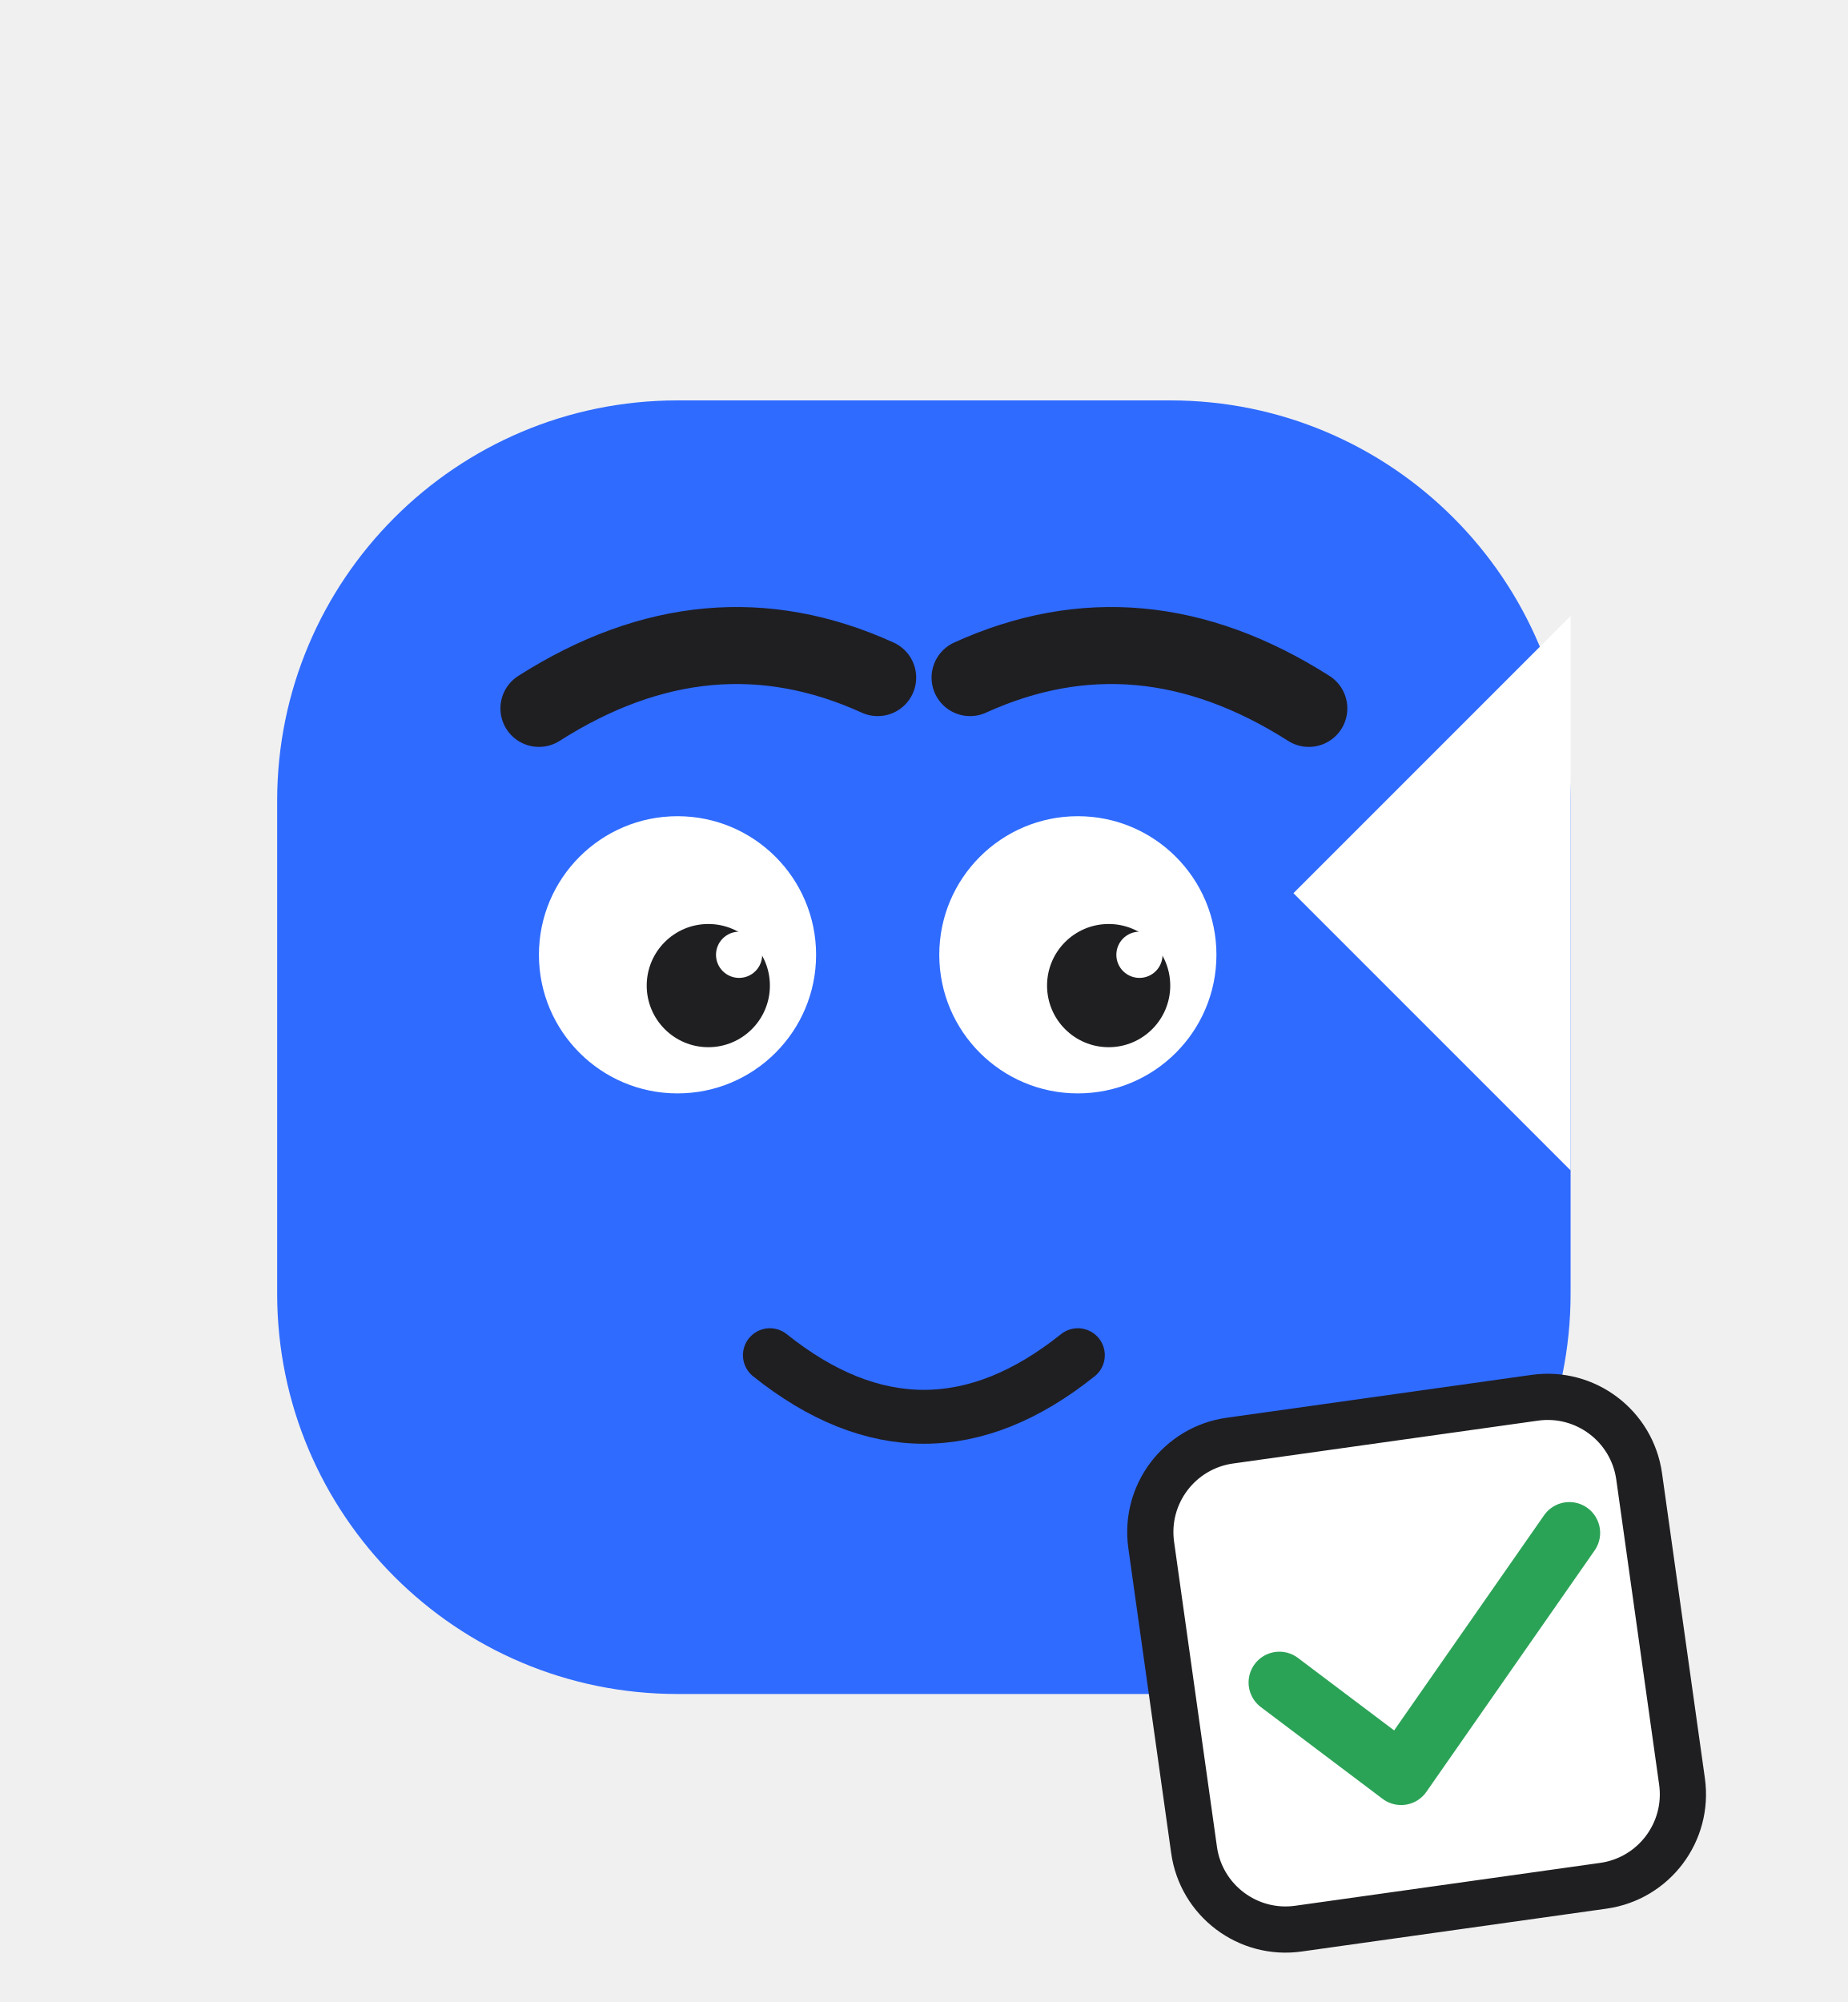
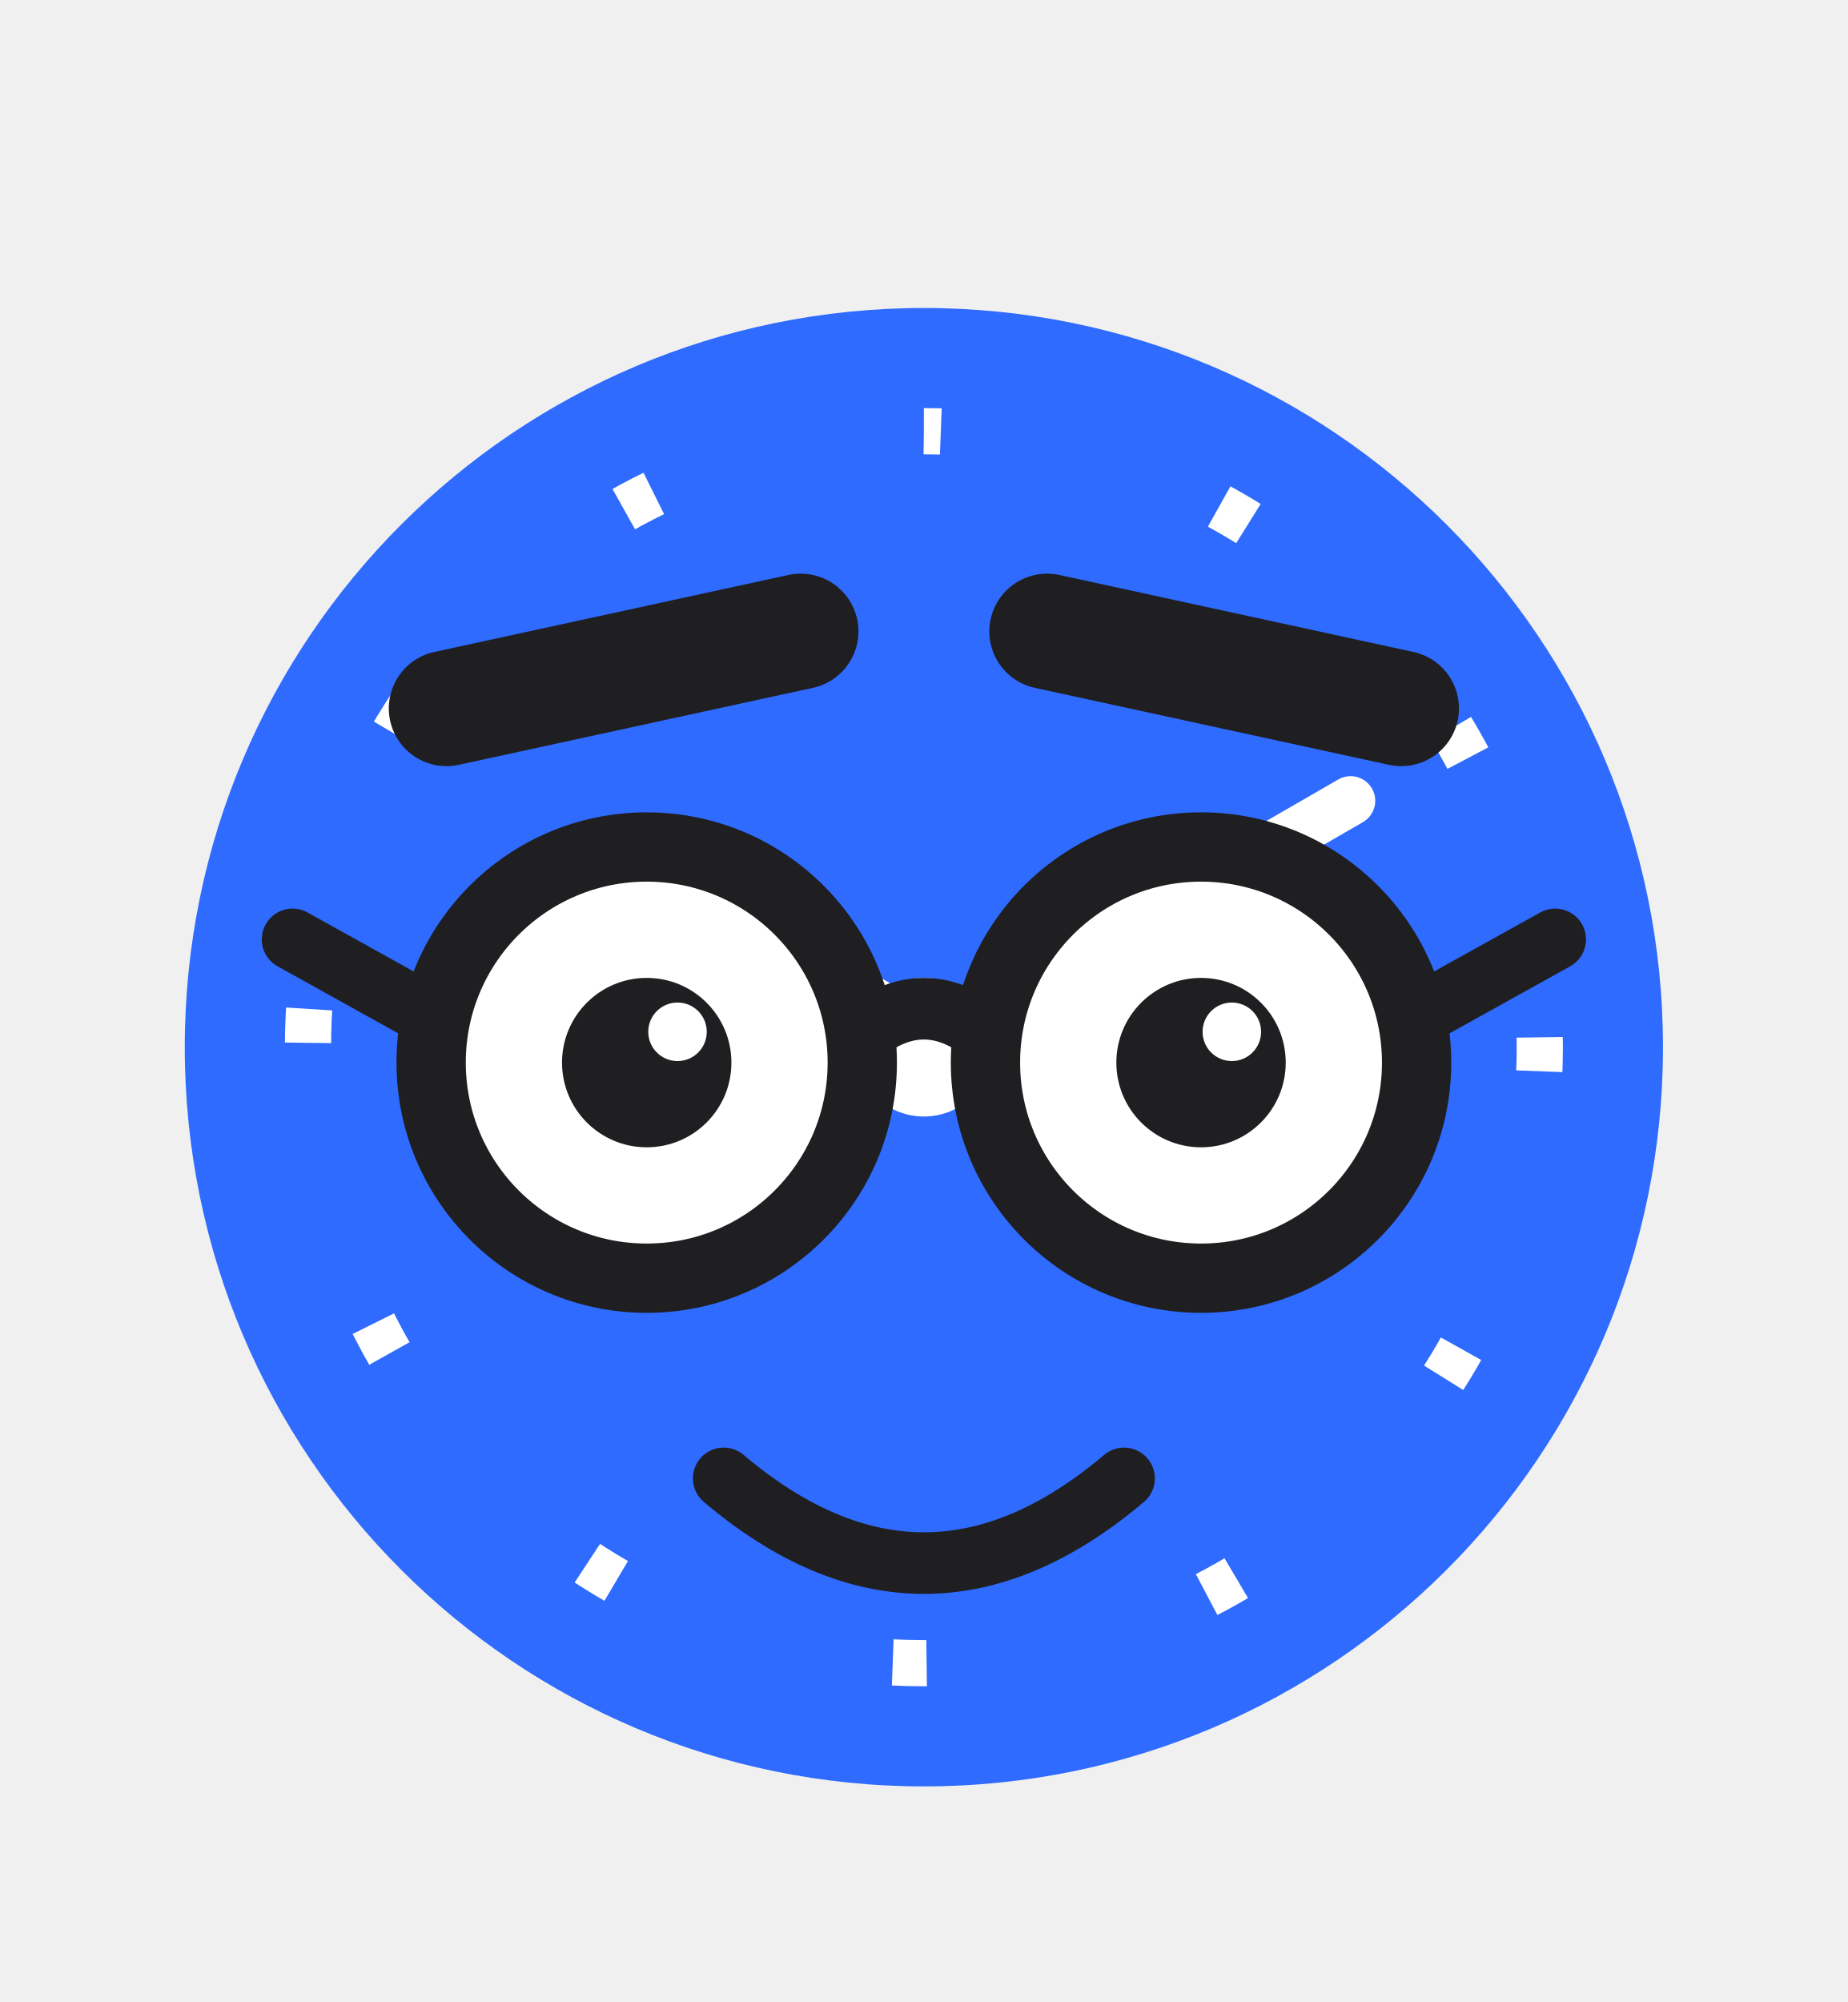
<svg xmlns="http://www.w3.org/2000/svg" viewBox="0 0 120 130">
-   <rect x="18" y="26" width="84" height="84" rx="26" fill="#2f6bff" />
-   <path d="M102,40 L84,58 L102,76 Z" fill="#fff" />
-   <circle cx="44" cy="62" r="9" fill="#fff" />
-   <circle cx="70" cy="62" r="9" fill="#fff" />
-   <circle cx="46" cy="64" r="4" fill="#1f1e21" />
-   <circle cx="72" cy="64" r="4" fill="#1f1e21" />
-   <circle cx="48" cy="62" r="1.5" fill="#fff" />
-   <circle cx="74" cy="62" r="1.5" fill="#fff" />
-   <path d="M35,46 q11,-7 22,-2" stroke="#1f1e21" stroke-width="5" stroke-linecap="round" fill="none" />
-   <path d="M63,44 q11,-5 22,2" stroke="#1f1e21" stroke-width="5" stroke-linecap="round" fill="none" />
-   <path d="M50,88 q10,8 20,0" stroke="#1f1e21" stroke-width="3.5" stroke-linecap="round" fill="none" />
-   <g transform="rotate(-8 92 108)">
-     <rect x="76" y="92" width="32" height="32" rx="6" fill="#fff" stroke="#1f1e21" stroke-width="3" />
-     <path d="M83,108 l7,7 l13,-14" stroke="#2ba357" stroke-width="4" stroke-linecap="round" stroke-linejoin="round" fill="none" />
-   </g>
+   <circle cx="60" cy="68" r="48" fill="#2f6bff" />
+   <circle cx="60" cy="68" r="40" fill="none" stroke="#fff" stroke-width="3" stroke-dasharray="2.2 18.9" stroke-dashoffset="1.1" transform="rotate(-90 60 68)" />
+   <line x1="60" y1="68" x2="60" y2="46" stroke="#fff" stroke-width="5" stroke-linecap="round" transform="rotate(-60 60 68)" />
+   <line x1="60" y1="68" x2="60" y2="36" stroke="#fff" stroke-width="3.2" stroke-linecap="round" transform="rotate(60 60 68)" />
+   <circle cx="60" cy="68" r="4.5" fill="#fff" />
+   <path d="M29,46 L52,41 M68,41 L91,46" stroke="#1f1e21" stroke-width="7.5" stroke-linecap="round" />
+   <path d="M55,68 q5,-5 10,0 M28,66 L19,61 M92,66 L101,61" stroke="#1f1e21" stroke-width="4" fill="none" stroke-linecap="round" />
+   <circle cx="42" cy="69" r="14" fill="#fff" stroke="#1f1e21" stroke-width="4.5" />
+   <circle cx="78" cy="69" r="14" fill="#fff" stroke="#1f1e21" stroke-width="4.5" />
+   <circle cx="42" cy="69" r="5.5" fill="#1f1e21" />
+   <circle cx="78" cy="69" r="5.5" fill="#1f1e21" />
+   <circle cx="44" cy="67" r="1.9" fill="#fff" />
+   <circle cx="80" cy="67" r="1.9" fill="#fff" />
+   <path d="M47,96 q13,11 26,0" stroke="#1f1e21" stroke-width="4" stroke-linecap="round" fill="none" />
</svg>
